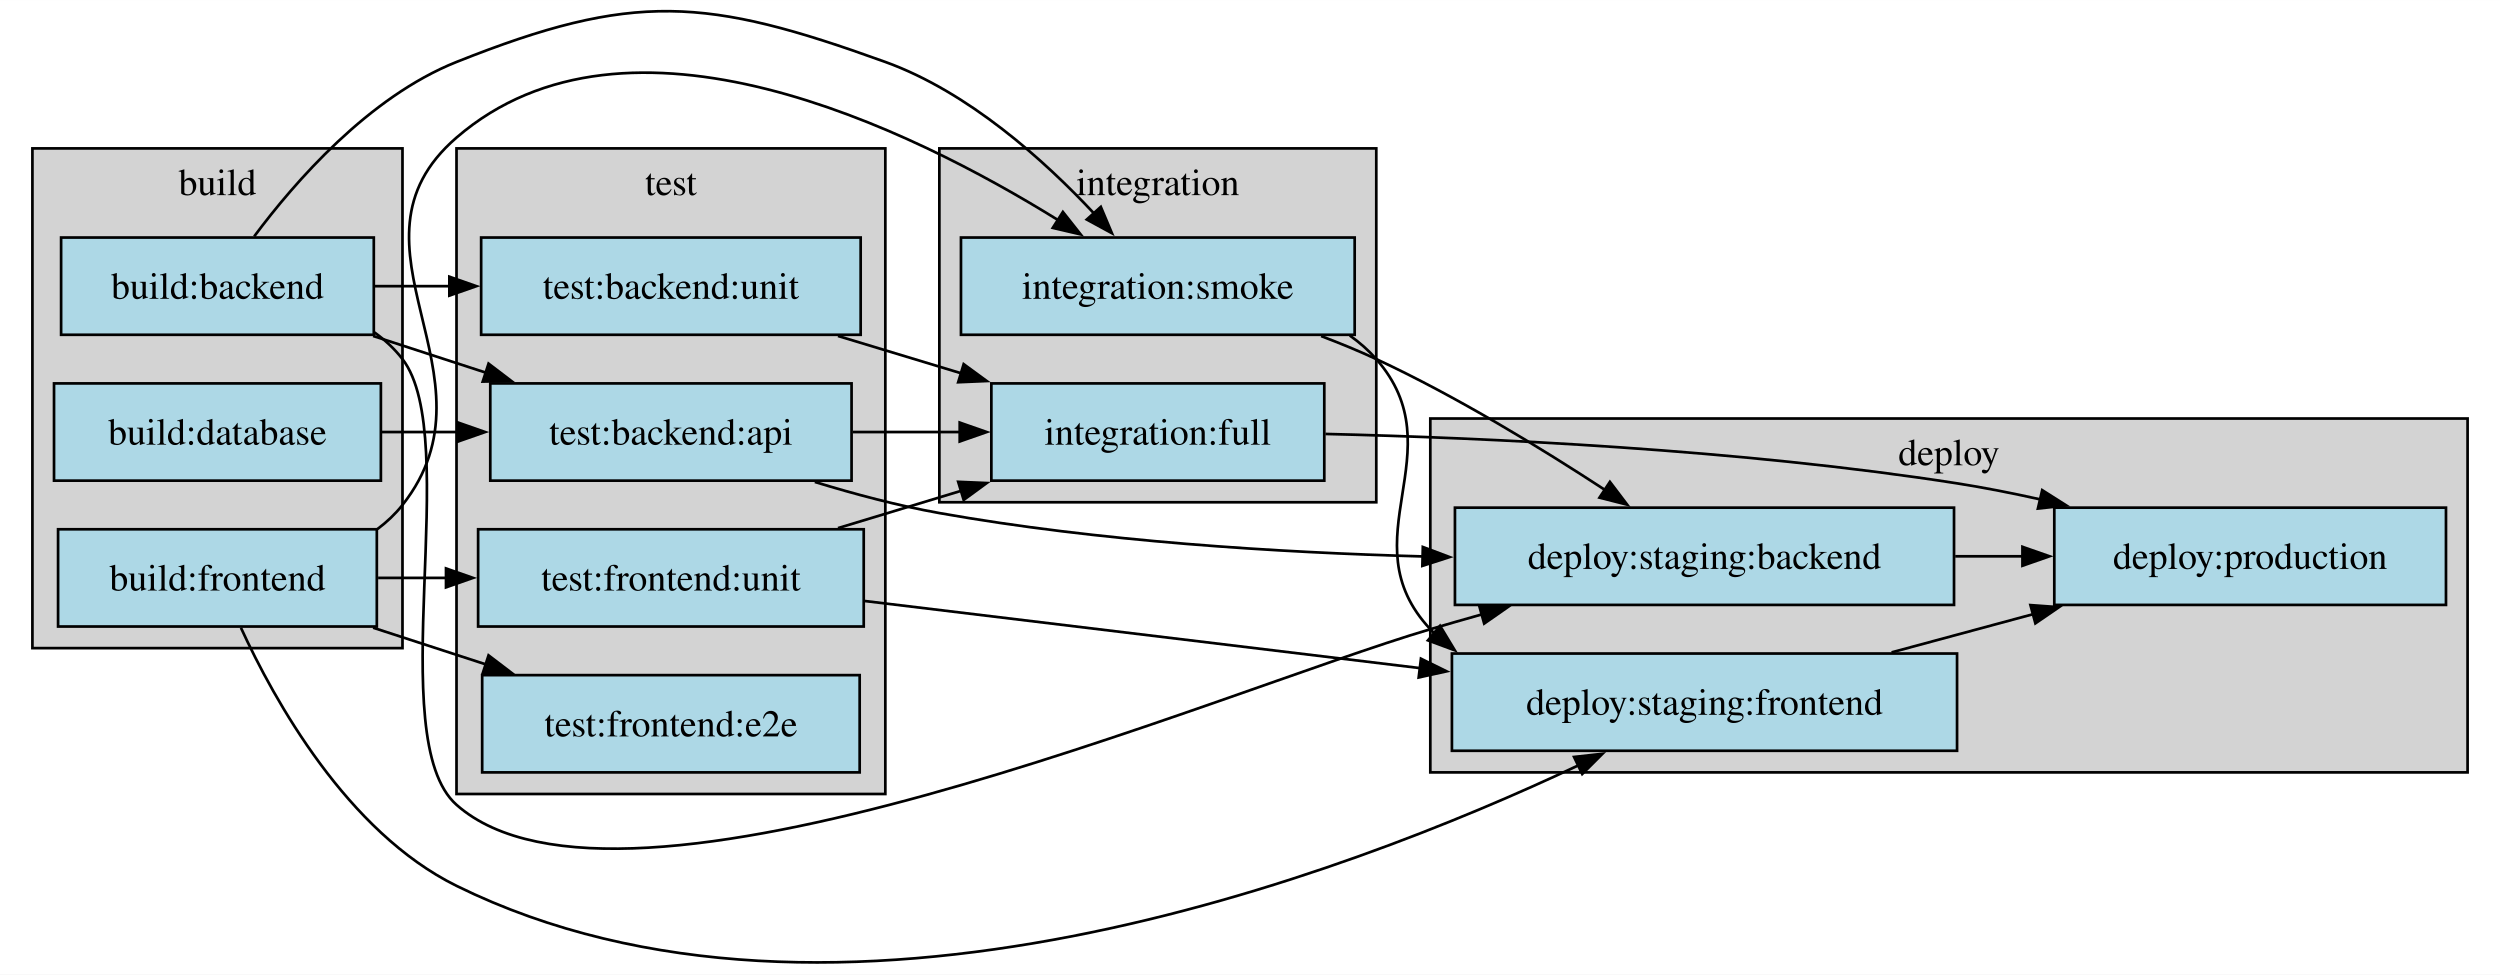
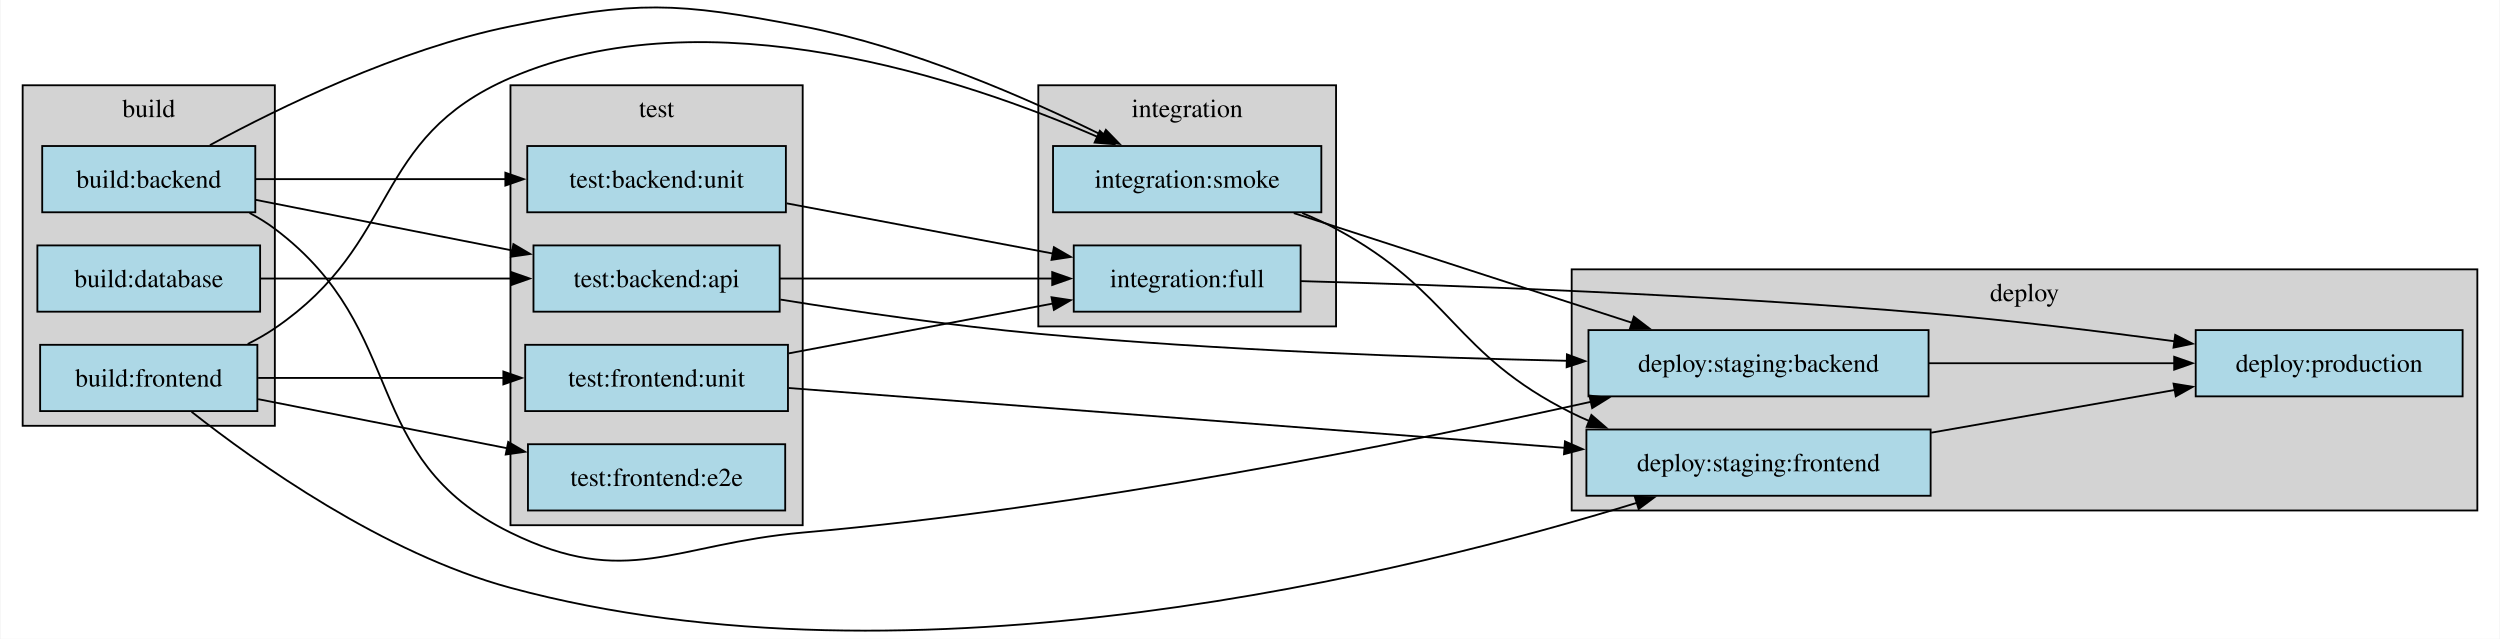
- <svg xmlns="http://www.w3.org/2000/svg" width="926pt" height="361pt" viewBox="0.00 0.00 925.50 360.77">
-   <g id="graph0" class="graph" transform="scale(1 1) rotate(0) translate(4 356.77)">
-     <polygon fill="white" stroke="none" points="-4,4 -4,-356.77 921.5,-356.77 921.5,4 -4,4" />
+ <svg xmlns="http://www.w3.org/2000/svg" xmlns:xlink="http://www.w3.org/1999/xlink" width="1358pt" height="347pt" viewBox="0.00 0.00 1357.50 347.03">
+   <g id="graph0" class="graph" transform="scale(1 1) rotate(0) translate(4 343.03)">
+     <polygon fill="white" stroke="none" points="-4,4 -4,-343.03 1353.5,-343.03 1353.5,4 -4,4" />
    <g id="clust1" class="cluster">
-       <polygon fill="lightgrey" stroke="black" points="8,-116.85 8,-301.85 145,-301.85 145,-116.85 8,-116.85" />
-       <text text-anchor="middle" x="76.5" y="-284.55" font-family="Times,serif" font-size="14.00">build</text>
+       <polygon fill="lightgrey" stroke="black" points="8,-111.71 8,-296.71 145,-296.71 145,-111.71 8,-111.71" />
+       <text text-anchor="middle" x="76.5" y="-279.41" font-family="Times,serif" font-size="14.00">build</text>
    </g>
    <g id="clust2" class="cluster">
-       <polygon fill="lightgrey" stroke="black" points="165,-62.85 165,-301.85 323.75,-301.85 323.75,-62.85 165,-62.85" />
-       <text text-anchor="middle" x="244.38" y="-284.55" font-family="Times,serif" font-size="14.00">test</text>
+       <polygon fill="lightgrey" stroke="black" points="273,-57.71 273,-296.71 431.75,-296.71 431.75,-57.71 273,-57.71" />
+       <text text-anchor="middle" x="352.38" y="-279.41" font-family="Times,serif" font-size="14.00">test</text>
    </g>
    <g id="clust3" class="cluster">
-       <polygon fill="lightgrey" stroke="black" points="343.75,-170.85 343.75,-301.85 505.5,-301.85 505.5,-170.85 343.75,-170.85" />
-       <text text-anchor="middle" x="424.62" y="-284.55" font-family="Times,serif" font-size="14.00">integration</text>
+       <polygon fill="lightgrey" stroke="black" points="559.75,-165.71 559.75,-296.71 721.5,-296.71 721.5,-165.71 559.75,-165.71" />
+       <text text-anchor="middle" x="640.62" y="-279.41" font-family="Times,serif" font-size="14.00">integration</text>
    </g>
    <g id="clust4" class="cluster">
-       <polygon fill="lightgrey" stroke="black" points="525.5,-70.85 525.5,-201.85 909.5,-201.85 909.5,-70.85 525.5,-70.85" />
-       <text text-anchor="middle" x="717.5" y="-184.55" font-family="Times,serif" font-size="14.00">deploy</text>
+       <polygon fill="lightgrey" stroke="black" points="849.5,-65.71 849.5,-196.71 1341.5,-196.71 1341.5,-65.71 849.5,-65.71" />
+       <text text-anchor="middle" x="1095.5" y="-179.41" font-family="Times,serif" font-size="14.00">deploy</text>
    </g>
    <g id="node1" class="node">
-       <polygon fill="lightblue" stroke="black" points="135.5,-160.85 17.5,-160.85 17.5,-124.85 135.5,-124.85 135.5,-160.85" />
-       <text text-anchor="middle" x="76.5" y="-138.17" font-family="Times,serif" font-size="14.00">build:frontend</text>
+       <g id="a_node1">
+         <a xlink:title="---&#10;stage: build&#10;script:&#10;- echo &quot;Building frontend...&quot;&#10;- sleep 2&#10;- echo &quot;Frontend build complete&quot;&#10;artifacts:&#10;  paths:&#10;  - dist/frontend/&#10;  expire_in: 1 hour&#10;">
+           <polygon fill="lightblue" stroke="black" points="135.5,-155.71 17.5,-155.71 17.5,-119.71 135.5,-119.71 135.5,-155.71" />
+           <text text-anchor="middle" x="76.5" y="-133.03" font-family="Times,serif" font-size="14.00">build:frontend</text>
+         </a>
+       </g>
    </g>
    <g id="node4" class="node">
-       <polygon fill="lightblue" stroke="black" points="315.75,-160.85 173,-160.85 173,-124.85 315.75,-124.85 315.75,-160.85" />
-       <text text-anchor="middle" x="244.38" y="-138.17" font-family="Times,serif" font-size="14.00">test:frontend:unit</text>
+       <g id="a_node4">
+         <a xlink:title="---&#10;stage: test&#10;needs:&#10;- build:frontend&#10;script:&#10;- echo &quot;Running frontend unit tests...&quot;&#10;- sleep 2&#10;- echo &quot;Frontend tests passed&quot;&#10;">
+           <polygon fill="lightblue" stroke="black" points="423.75,-155.71 281,-155.71 281,-119.71 423.75,-119.71 423.75,-155.71" />
+           <text text-anchor="middle" x="352.38" y="-133.03" font-family="Times,serif" font-size="14.00">test:frontend:unit</text>
+         </a>
+       </g>
    </g>
    <g id="edge1" class="edge">
-       <path fill="none" stroke="black" d="M135.98,-142.85C144.22,-142.85 152.81,-142.85 161.38,-142.85" />
-       <polygon fill="black" stroke="black" points="161.11,-146.35 171.11,-142.85 161.11,-139.35 161.11,-146.35" />
+       <path fill="none" stroke="black" d="M135.92,-137.71C174.78,-137.71 226.39,-137.71 269.36,-137.71" />
+       <polygon fill="black" stroke="black" points="269.14,-141.21 279.14,-137.71 269.14,-134.21 269.14,-141.21" />
    </g>
    <g id="node5" class="node">
-       <polygon fill="lightblue" stroke="black" points="314.25,-106.85 174.5,-106.85 174.5,-70.85 314.25,-70.85 314.25,-106.85" />
-       <text text-anchor="middle" x="244.38" y="-84.17" font-family="Times,serif" font-size="14.00">test:frontend:e2e</text>
+       <g id="a_node5">
+         <a xlink:title="---&#10;stage: test&#10;needs:&#10;- build:frontend&#10;script:&#10;- echo &quot;Running frontend E2E tests...&quot;&#10;- sleep 3&#10;- echo &quot;Frontend E2E tests passed&quot;&#10;">
+           <polygon fill="lightblue" stroke="black" points="422.25,-101.71 282.5,-101.71 282.5,-65.71 422.25,-65.71 422.25,-101.71" />
+           <text text-anchor="middle" x="352.38" y="-79.03" font-family="Times,serif" font-size="14.00">test:frontend:e2e</text>
+         </a>
+       </g>
    </g>
    <g id="edge2" class="edge">
-       <path fill="none" stroke="black" d="M134.12,-124.41C147.52,-120.05 161.95,-115.35 175.79,-110.85" />
-       <polygon fill="black" stroke="black" points="176.86,-114.18 185.29,-107.76 174.7,-107.52 176.86,-114.18" />
+       <path fill="none" stroke="black" d="M135.92,-126.19C175.37,-118.41 227.96,-108.04 271.3,-99.5" />
+       <polygon fill="black" stroke="black" points="271.78,-102.97 280.91,-97.6 270.42,-96.1 271.78,-102.97" />
    </g>
    <g id="node8" class="node">
-       <polygon fill="lightblue" stroke="black" points="497.5,-268.85 351.75,-268.85 351.75,-232.85 497.5,-232.85 497.5,-268.85" />
-       <text text-anchor="middle" x="424.62" y="-246.17" font-family="Times,serif" font-size="14.00">integration:smoke</text>
+       <g id="a_node8">
+         <a xlink:title="---&#10;stage: integration&#10;needs:&#10;- build:frontend&#10;- build:backend&#10;script:&#10;- echo &quot;Running smoke tests...&quot;&#10;- sleep 2&#10;- echo &quot;Smoke tests passed&quot;&#10;">
+           <polygon fill="lightblue" stroke="black" points="713.5,-263.71 567.75,-263.71 567.75,-227.71 713.5,-227.71 713.5,-263.71" />
+           <text text-anchor="middle" x="640.62" y="-241.03" font-family="Times,serif" font-size="14.00">integration:smoke</text>
+         </a>
+       </g>
    </g>
    <g id="edge6" class="edge">
-       <path fill="none" stroke="black" d="M135.75,-160.94C139.2,-163.53 142.34,-166.48 145,-169.85 182.85,-217.8 118.76,-265.91 165,-305.85 228.45,-360.65 332.99,-309.26 387.71,-275.31" />
-       <polygon fill="black" stroke="black" points="389.48,-278.33 396.05,-270.02 385.73,-272.42 389.48,-278.33" />
+       <path fill="none" stroke="black" d="M130.26,-156.16C135.4,-158.73 140.41,-161.58 145,-164.71 213.6,-211.45 196.8,-267.79 273,-300.71 380.42,-347.12 520.18,-299.87 592.16,-268.58" />
+       <polygon fill="black" stroke="black" points="593.17,-271.97 600.89,-264.71 590.33,-265.57 593.17,-271.97" />
    </g>
    <g id="node10" class="node">
-       <polygon fill="lightblue" stroke="black" points="720.5,-114.85 533.5,-114.85 533.5,-78.85 720.5,-78.85 720.5,-114.85" />
-       <text text-anchor="middle" x="627" y="-92.17" font-family="Times,serif" font-size="14.00">deploy:staging:frontend</text>
+       <g id="a_node10">
+         <a xlink:title="---&#10;stage: deploy&#10;needs:&#10;- build:frontend&#10;- test:frontend:unit&#10;- integration:smoke&#10;script:&#10;- echo &quot;Deploying frontend to staging...&quot;&#10;- sleep 2&#10;- echo &quot;Frontend deployed to staging&quot;&#10;environment:&#10;  name: staging/frontend&#10;">
+           <polygon fill="lightblue" stroke="black" points="1044.5,-109.71 857.5,-109.71 857.5,-73.71 1044.5,-73.71 1044.5,-109.71" />
+           <text text-anchor="middle" x="951" y="-87.03" font-family="Times,serif" font-size="14.00">deploy:staging:frontend</text>
+         </a>
+       </g>
    </g>
    <g id="edge11" class="edge">
-       <path fill="none" stroke="black" d="M85.2,-124.37C97.53,-97.54 124.5,-48.82 165,-28.85 304.48,39.93 494.43,-32.93 580.4,-73.49" />
-       <polygon fill="black" stroke="black" points="578.71,-76.56 589.24,-77.73 581.74,-70.25 578.71,-76.56" />
+       <path fill="none" stroke="black" d="M99.76,-119.32C134.28,-92.11 203.97,-42.37 273,-23.71 491.9,35.45 763.16,-32.34 885.19,-69.96" />
+       <polygon fill="black" stroke="black" points="883.79,-73.19 894.38,-72.83 885.88,-66.51 883.79,-73.19" />
    </g>
    <g id="node2" class="node">
-       <polygon fill="lightblue" stroke="black" points="134.38,-268.85 18.62,-268.85 18.62,-232.85 134.38,-232.85 134.38,-268.85" />
-       <text text-anchor="middle" x="76.5" y="-246.17" font-family="Times,serif" font-size="14.00">build:backend</text>
+       <g id="a_node2">
+         <a xlink:title="---&#10;stage: build&#10;script:&#10;- echo &quot;Building backend...&quot;&#10;- sleep 2&#10;- echo &quot;Backend build complete&quot;&#10;artifacts:&#10;  paths:&#10;  - dist/backend/&#10;  expire_in: 1 hour&#10;">
+           <polygon fill="lightblue" stroke="black" points="134.38,-263.71 18.62,-263.71 18.62,-227.71 134.38,-227.71 134.38,-263.71" />
+           <text text-anchor="middle" x="76.5" y="-241.03" font-family="Times,serif" font-size="14.00">build:backend</text>
+         </a>
+       </g>
    </g>
    <g id="node6" class="node">
-       <polygon fill="lightblue" stroke="black" points="314.62,-268.85 174.12,-268.85 174.12,-232.85 314.62,-232.85 314.62,-268.85" />
-       <text text-anchor="middle" x="244.38" y="-246.17" font-family="Times,serif" font-size="14.00">test:backend:unit</text>
+       <g id="a_node6">
+         <a xlink:title="---&#10;stage: test&#10;needs:&#10;- build:backend&#10;script:&#10;- echo &quot;Running backend unit tests...&quot;&#10;- sleep 2&#10;- echo &quot;Backend tests passed&quot;&#10;">
+           <polygon fill="lightblue" stroke="black" points="422.62,-263.71 282.12,-263.71 282.12,-227.71 422.62,-227.71 422.62,-263.71" />
+           <text text-anchor="middle" x="352.38" y="-241.03" font-family="Times,serif" font-size="14.00">test:backend:unit</text>
+         </a>
+       </g>
    </g>
    <g id="edge3" class="edge">
-       <path fill="none" stroke="black" d="M134.58,-250.85C143.58,-250.85 153.02,-250.85 162.44,-250.85" />
-       <polygon fill="black" stroke="black" points="162.35,-254.35 172.35,-250.85 162.35,-247.35 162.35,-254.35" />
+       <path fill="none" stroke="black" d="M134.58,-245.71C173.87,-245.71 226.63,-245.71 270.27,-245.71" />
+       <polygon fill="black" stroke="black" points="270.22,-249.21 280.22,-245.71 270.22,-242.21 270.22,-249.21" />
    </g>
    <g id="node7" class="node">
-       <polygon fill="lightblue" stroke="black" points="311.25,-214.85 177.5,-214.85 177.5,-178.85 311.25,-178.85 311.25,-214.85" />
-       <text text-anchor="middle" x="244.38" y="-192.17" font-family="Times,serif" font-size="14.00">test:backend:api</text>
+       <g id="a_node7">
+         <a xlink:title="---&#10;stage: test&#10;needs:&#10;- build:backend&#10;- build:database&#10;script:&#10;- echo &quot;Running backend API tests with database...&quot;&#10;- sleep 3&#10;- echo &quot;API tests passed&quot;&#10;">
+           <polygon fill="lightblue" stroke="black" points="419.25,-209.71 285.5,-209.71 285.5,-173.71 419.25,-173.71 419.25,-209.71" />
+           <text text-anchor="middle" x="352.38" y="-187.03" font-family="Times,serif" font-size="14.00">test:backend:api</text>
+         </a>
+       </g>
    </g>
    <g id="edge4" class="edge">
-       <path fill="none" stroke="black" d="M134.12,-232.41C147.52,-228.05 161.95,-223.35 175.79,-218.85" />
-       <polygon fill="black" stroke="black" points="176.86,-222.18 185.29,-215.76 174.7,-215.52 176.86,-222.18" />
+       <path fill="none" stroke="black" d="M134.58,-234.46C175.05,-226.48 229.81,-215.68 274.17,-206.93" />
+       <polygon fill="black" stroke="black" points="274.59,-210.42 283.73,-205.05 273.24,-203.55 274.59,-210.42" />
    </g>
    <g id="edge7" class="edge">
-       <path fill="none" stroke="black" d="M90.1,-269.27C105.18,-289.52 132.52,-320.89 165,-333.85 230.54,-359.98 257.39,-357.82 323.75,-333.85 354.6,-322.7 382.64,-297.42 401.1,-277.67" />
-       <polygon fill="black" stroke="black" points="403.52,-280.21 407.63,-270.45 398.32,-275.52 403.52,-280.21" />
+       <path fill="none" stroke="black" d="M109.74,-264.19C147.46,-284.66 212.48,-316.39 273,-328.71 342.14,-342.78 362.46,-342.03 431.75,-328.71 490.55,-317.4 553.88,-289.64 594.98,-269.32" />
+       <polygon fill="black" stroke="black" points="596.47,-272.49 603.84,-264.88 593.33,-266.24 596.47,-272.49" />
    </g>
    <g id="node11" class="node">
-       <polygon fill="lightblue" stroke="black" points="719.38,-168.85 534.62,-168.85 534.62,-132.85 719.38,-132.85 719.38,-168.85" />
-       <text text-anchor="middle" x="627" y="-146.17" font-family="Times,serif" font-size="14.00">deploy:staging:backend</text>
+       <g id="a_node11">
+         <a xlink:title="---&#10;stage: deploy&#10;needs:&#10;- build:backend&#10;- test:backend:api&#10;- integration:smoke&#10;script:&#10;- echo &quot;Deploying backend to staging...&quot;&#10;- sleep 2&#10;- echo &quot;Backend deployed to staging&quot;&#10;environment:&#10;  name: staging/backend&#10;">
+           <polygon fill="lightblue" stroke="black" points="1043.38,-163.71 858.62,-163.71 858.62,-127.71 1043.38,-127.71 1043.38,-163.71" />
+           <text text-anchor="middle" x="951" y="-141.03" font-family="Times,serif" font-size="14.00">deploy:staging:backend</text>
+         </a>
+       </g>
    </g>
    <g id="edge14" class="edge">
-       <path fill="none" stroke="black" d="M134.62,-233.73C138.53,-230.92 142.08,-227.65 145,-223.85 167.51,-194.57 137.36,-83.34 165,-58.85 225.93,-4.86 447.43,-100.8 525.5,-123.85 531.72,-125.68 538.16,-127.53 544.66,-129.36" />
-       <polygon fill="black" stroke="black" points="543.56,-132.69 554.13,-132 545.44,-125.94 543.56,-132.69" />
+       <path fill="none" stroke="black" d="M131.27,-227.34C136.11,-224.77 140.77,-221.9 145,-218.71 219.12,-162.85 189.65,-94.54 273,-53.71 336.36,-22.67 361.47,-47.52 431.75,-53.71 583.47,-67.07 757.32,-102.03 860.16,-124.8" />
+       <polygon fill="black" stroke="black" points="859.12,-128.16 869.64,-126.91 860.64,-121.32 859.12,-128.16" />
    </g>
    <g id="node3" class="node">
-       <polygon fill="lightblue" stroke="black" points="137,-214.85 16,-214.85 16,-178.85 137,-178.85 137,-214.85" />
-       <text text-anchor="middle" x="76.5" y="-192.17" font-family="Times,serif" font-size="14.00">build:database</text>
+       <g id="a_node3">
+         <a xlink:title="---&#10;stage: build&#10;script:&#10;- echo &quot;Building database migrations...&quot;&#10;- sleep 1&#10;- echo &quot;Database migrations ready&quot;&#10;artifacts:&#10;  paths:&#10;  - dist/migrations/&#10;  expire_in: 1 hour&#10;">
+           <polygon fill="lightblue" stroke="black" points="137,-209.71 16,-209.71 16,-173.71 137,-173.71 137,-209.71" />
+           <text text-anchor="middle" x="76.5" y="-187.03" font-family="Times,serif" font-size="14.00">build:database</text>
+         </a>
+       </g>
    </g>
    <g id="edge5" class="edge">
-       <path fill="none" stroke="black" d="M137.38,-196.85C146.56,-196.85 156.13,-196.85 165.62,-196.85" />
-       <polygon fill="black" stroke="black" points="165.6,-200.35 175.6,-196.85 165.6,-193.35 165.6,-200.35" />
+       <path fill="none" stroke="black" d="M137.26,-191.71C177.29,-191.71 230.36,-191.71 273.66,-191.71" />
+       <polygon fill="black" stroke="black" points="273.5,-195.21 283.5,-191.71 273.5,-188.21 273.5,-195.21" />
    </g>
    <g id="node9" class="node">
-       <polygon fill="lightblue" stroke="black" points="486.25,-214.85 363,-214.85 363,-178.85 486.25,-178.85 486.25,-214.85" />
-       <text text-anchor="middle" x="424.62" y="-192.17" font-family="Times,serif" font-size="14.00">integration:full</text>
+       <g id="a_node9">
+         <a xlink:title="---&#10;stage: integration&#10;needs:&#10;- test:frontend:unit&#10;- test:backend:unit&#10;- test:backend:api&#10;script:&#10;- echo &quot;Running full integration tests...&quot;&#10;- sleep 4&#10;- echo &quot;Integration tests passed&quot;&#10;">
+           <polygon fill="lightblue" stroke="black" points="702.25,-209.71 579,-209.71 579,-173.71 702.25,-173.71 702.25,-209.71" />
+           <text text-anchor="middle" x="640.62" y="-187.03" font-family="Times,serif" font-size="14.00">integration:full</text>
+         </a>
+       </g>
    </g>
    <g id="edge8" class="edge">
-       <path fill="none" stroke="black" d="M306.22,-161.28C320.91,-165.73 336.74,-170.53 351.88,-175.11" />
-       <polygon fill="black" stroke="black" points="350.72,-178.42 361.3,-177.97 352.75,-171.72 350.72,-178.42" />
+       <path fill="none" stroke="black" d="M424.13,-151.06C467.84,-159.3 523.78,-169.85 567.7,-178.14" />
+       <polygon fill="black" stroke="black" points="566.92,-181.56 577.4,-179.97 568.22,-174.68 566.92,-181.56" />
    </g>
    <g id="edge12" class="edge">
-       <path fill="none" stroke="black" d="M316.08,-134.3C373.89,-127.31 456.48,-117.33 521.87,-109.43" />
-       <polygon fill="black" stroke="black" points="522.03,-112.94 531.53,-108.26 521.19,-105.99 522.03,-112.94" />
+       <path fill="none" stroke="black" d="M424.16,-132.25C528.59,-124.2 724.63,-109.09 845.59,-99.76" />
+       <polygon fill="black" stroke="black" points="845.85,-103.25 855.55,-98.99 845.31,-96.27 845.85,-103.25" />
    </g>
    <g id="edge9" class="edge">
-       <path fill="none" stroke="black" d="M306.22,-232.41C320.91,-227.96 336.74,-223.17 351.88,-218.58" />
-       <polygon fill="black" stroke="black" points="352.75,-221.98 361.3,-215.73 350.72,-215.28 352.75,-221.98" />
+       <path fill="none" stroke="black" d="M423.03,-232.57C466.88,-224.3 523.34,-213.65 567.63,-205.29" />
+       <polygon fill="black" stroke="black" points="568.23,-208.74 577.41,-203.45 566.93,-201.86 568.23,-208.74" />
    </g>
    <g id="edge10" class="edge">
-       <path fill="none" stroke="black" d="M311.75,-196.85C324.69,-196.85 338.31,-196.85 351.43,-196.85" />
-       <polygon fill="black" stroke="black" points="351.28,-200.35 361.28,-196.85 351.28,-193.35 351.28,-200.35" />
+       <path fill="none" stroke="black" d="M419.41,-191.71C463.7,-191.71 522.03,-191.71 567.54,-191.71" />
+       <polygon fill="black" stroke="black" points="567.3,-195.21 577.3,-191.71 567.3,-188.21 567.3,-195.21" />
    </g>
    <g id="edge15" class="edge">
-       <path fill="none" stroke="black" d="M297.65,-178.37C312.38,-173.86 328.54,-169.56 343.75,-166.85 402.51,-156.38 469.13,-152.24 522.88,-150.79" />
-       <polygon fill="black" stroke="black" points="522.73,-154.29 532.64,-150.56 522.56,-147.3 522.73,-154.29" />
+       <path fill="none" stroke="black" d="M419.62,-180.3C459.99,-173.79 512.7,-166.08 559.75,-161.71 656.92,-152.68 768.18,-148.75 846.97,-147.03" />
+       <polygon fill="black" stroke="black" points="846.92,-150.53 856.84,-146.83 846.77,-143.54 846.92,-150.53" />
    </g>
    <g id="edge13" class="edge">
-       <path fill="none" stroke="black" d="M495.69,-232.58C499.28,-230.04 502.6,-227.14 505.5,-223.85 535.42,-189.8 494.51,-156.92 525.5,-123.85 525.98,-123.33 526.47,-122.83 526.97,-122.33" />
-       <polygon fill="black" stroke="black" points="529.1,-125.11 534.57,-116.04 524.63,-119.72 529.1,-125.11" />
+       <path fill="none" stroke="black" d="M703.15,-227.29C709.47,-224.7 715.7,-221.84 721.5,-218.71 785.04,-184.44 784.9,-150.94 849.5,-118.71 852.59,-117.17 855.79,-115.7 859.04,-114.32" />
+       <polygon fill="black" stroke="black" points="860.21,-117.62 868.23,-110.7 857.65,-111.1 860.21,-117.62" />
    </g>
    <g id="edge16" class="edge">
-       <path fill="none" stroke="black" d="M485.08,-232.37C492.06,-229.73 499,-226.87 505.5,-223.85 535.19,-210.04 566.78,-190.71 590.17,-175.41" />
-       <polygon fill="black" stroke="black" points="591.99,-178.4 598.39,-169.96 588.12,-172.56 591.99,-178.4" />
+       <path fill="none" stroke="black" d="M698.55,-227.25C750.51,-210.4 827.39,-185.47 882.44,-167.62" />
+       <polygon fill="black" stroke="black" points="883.28,-171.03 891.71,-164.61 881.12,-164.37 883.28,-171.03" />
    </g>
    <g id="node12" class="node">
-       <polygon fill="lightblue" stroke="black" points="901.5,-168.85 756.5,-168.85 756.5,-132.85 901.5,-132.85 901.5,-168.85" />
-       <text text-anchor="middle" x="829" y="-146.17" font-family="Times,serif" font-size="14.00">deploy:production</text>
+       <g id="a_node12">
+         <a xlink:title="---&#10;stage: deploy&#10;needs:&#10;- integration:full&#10;- deploy:staging:frontend&#10;- deploy:staging:backend&#10;script:&#10;- echo &quot;Deploying to production...&quot;&#10;- sleep 3&#10;- echo &quot;Deployed to production&quot;&#10;environment:&#10;  name: production&#10;when: manual&#10;">
+           <polygon fill="lightblue" stroke="black" points="1333.5,-163.71 1188.5,-163.71 1188.5,-127.71 1333.5,-127.71 1333.5,-163.71" />
+           <text text-anchor="middle" x="1261" y="-141.03" font-family="Times,serif" font-size="14.00">deploy:production</text>
+         </a>
+       </g>
    </g>
    <g id="edge17" class="edge">
-       <path fill="none" stroke="black" d="M486.69,-196.14C546.57,-194.69 640.29,-190.4 720.5,-177.85 730.55,-176.27 741.04,-174.2 751.35,-171.9" />
-       <polygon fill="black" stroke="black" points="752.02,-175.33 760.97,-169.66 750.43,-168.52 752.02,-175.33" />
+       <path fill="none" stroke="black" d="M702.47,-190.31C781.44,-188.15 923.46,-183.13 1044.5,-172.71 1088.36,-168.93 1137.03,-162.99 1177.01,-157.63" />
+       <polygon fill="black" stroke="black" points="1177.37,-161.12 1186.81,-156.31 1176.44,-154.18 1177.37,-161.12" />
    </g>
    <g id="edge18" class="edge">
-       <path fill="none" stroke="black" d="M696.27,-115.28C713.23,-119.86 731.55,-124.81 748.98,-129.51" />
-       <polygon fill="black" stroke="black" points="747.67,-132.78 758.24,-132.01 749.5,-126.02 747.67,-132.78" />
+       <path fill="none" stroke="black" d="M1044.83,-107.98C1086.92,-115.36 1136.3,-124.02 1177.13,-131.18" />
+       <polygon fill="black" stroke="black" points="1176.46,-134.62 1186.91,-132.9 1177.67,-127.72 1176.46,-134.62" />
    </g>
    <g id="edge19" class="edge">
-       <path fill="none" stroke="black" d="M719.81,-150.85C728.11,-150.85 736.49,-150.85 744.72,-150.85" />
-       <polygon fill="black" stroke="black" points="744.71,-154.35 754.71,-150.85 744.71,-147.35 744.71,-154.35" />
+       <path fill="none" stroke="black" d="M1043.58,-145.71C1085.88,-145.71 1135.75,-145.71 1176.95,-145.71" />
+       <polygon fill="black" stroke="black" points="1176.81,-149.21 1186.81,-145.71 1176.81,-142.21 1176.81,-149.21" />
    </g>
  </g>
</svg>
